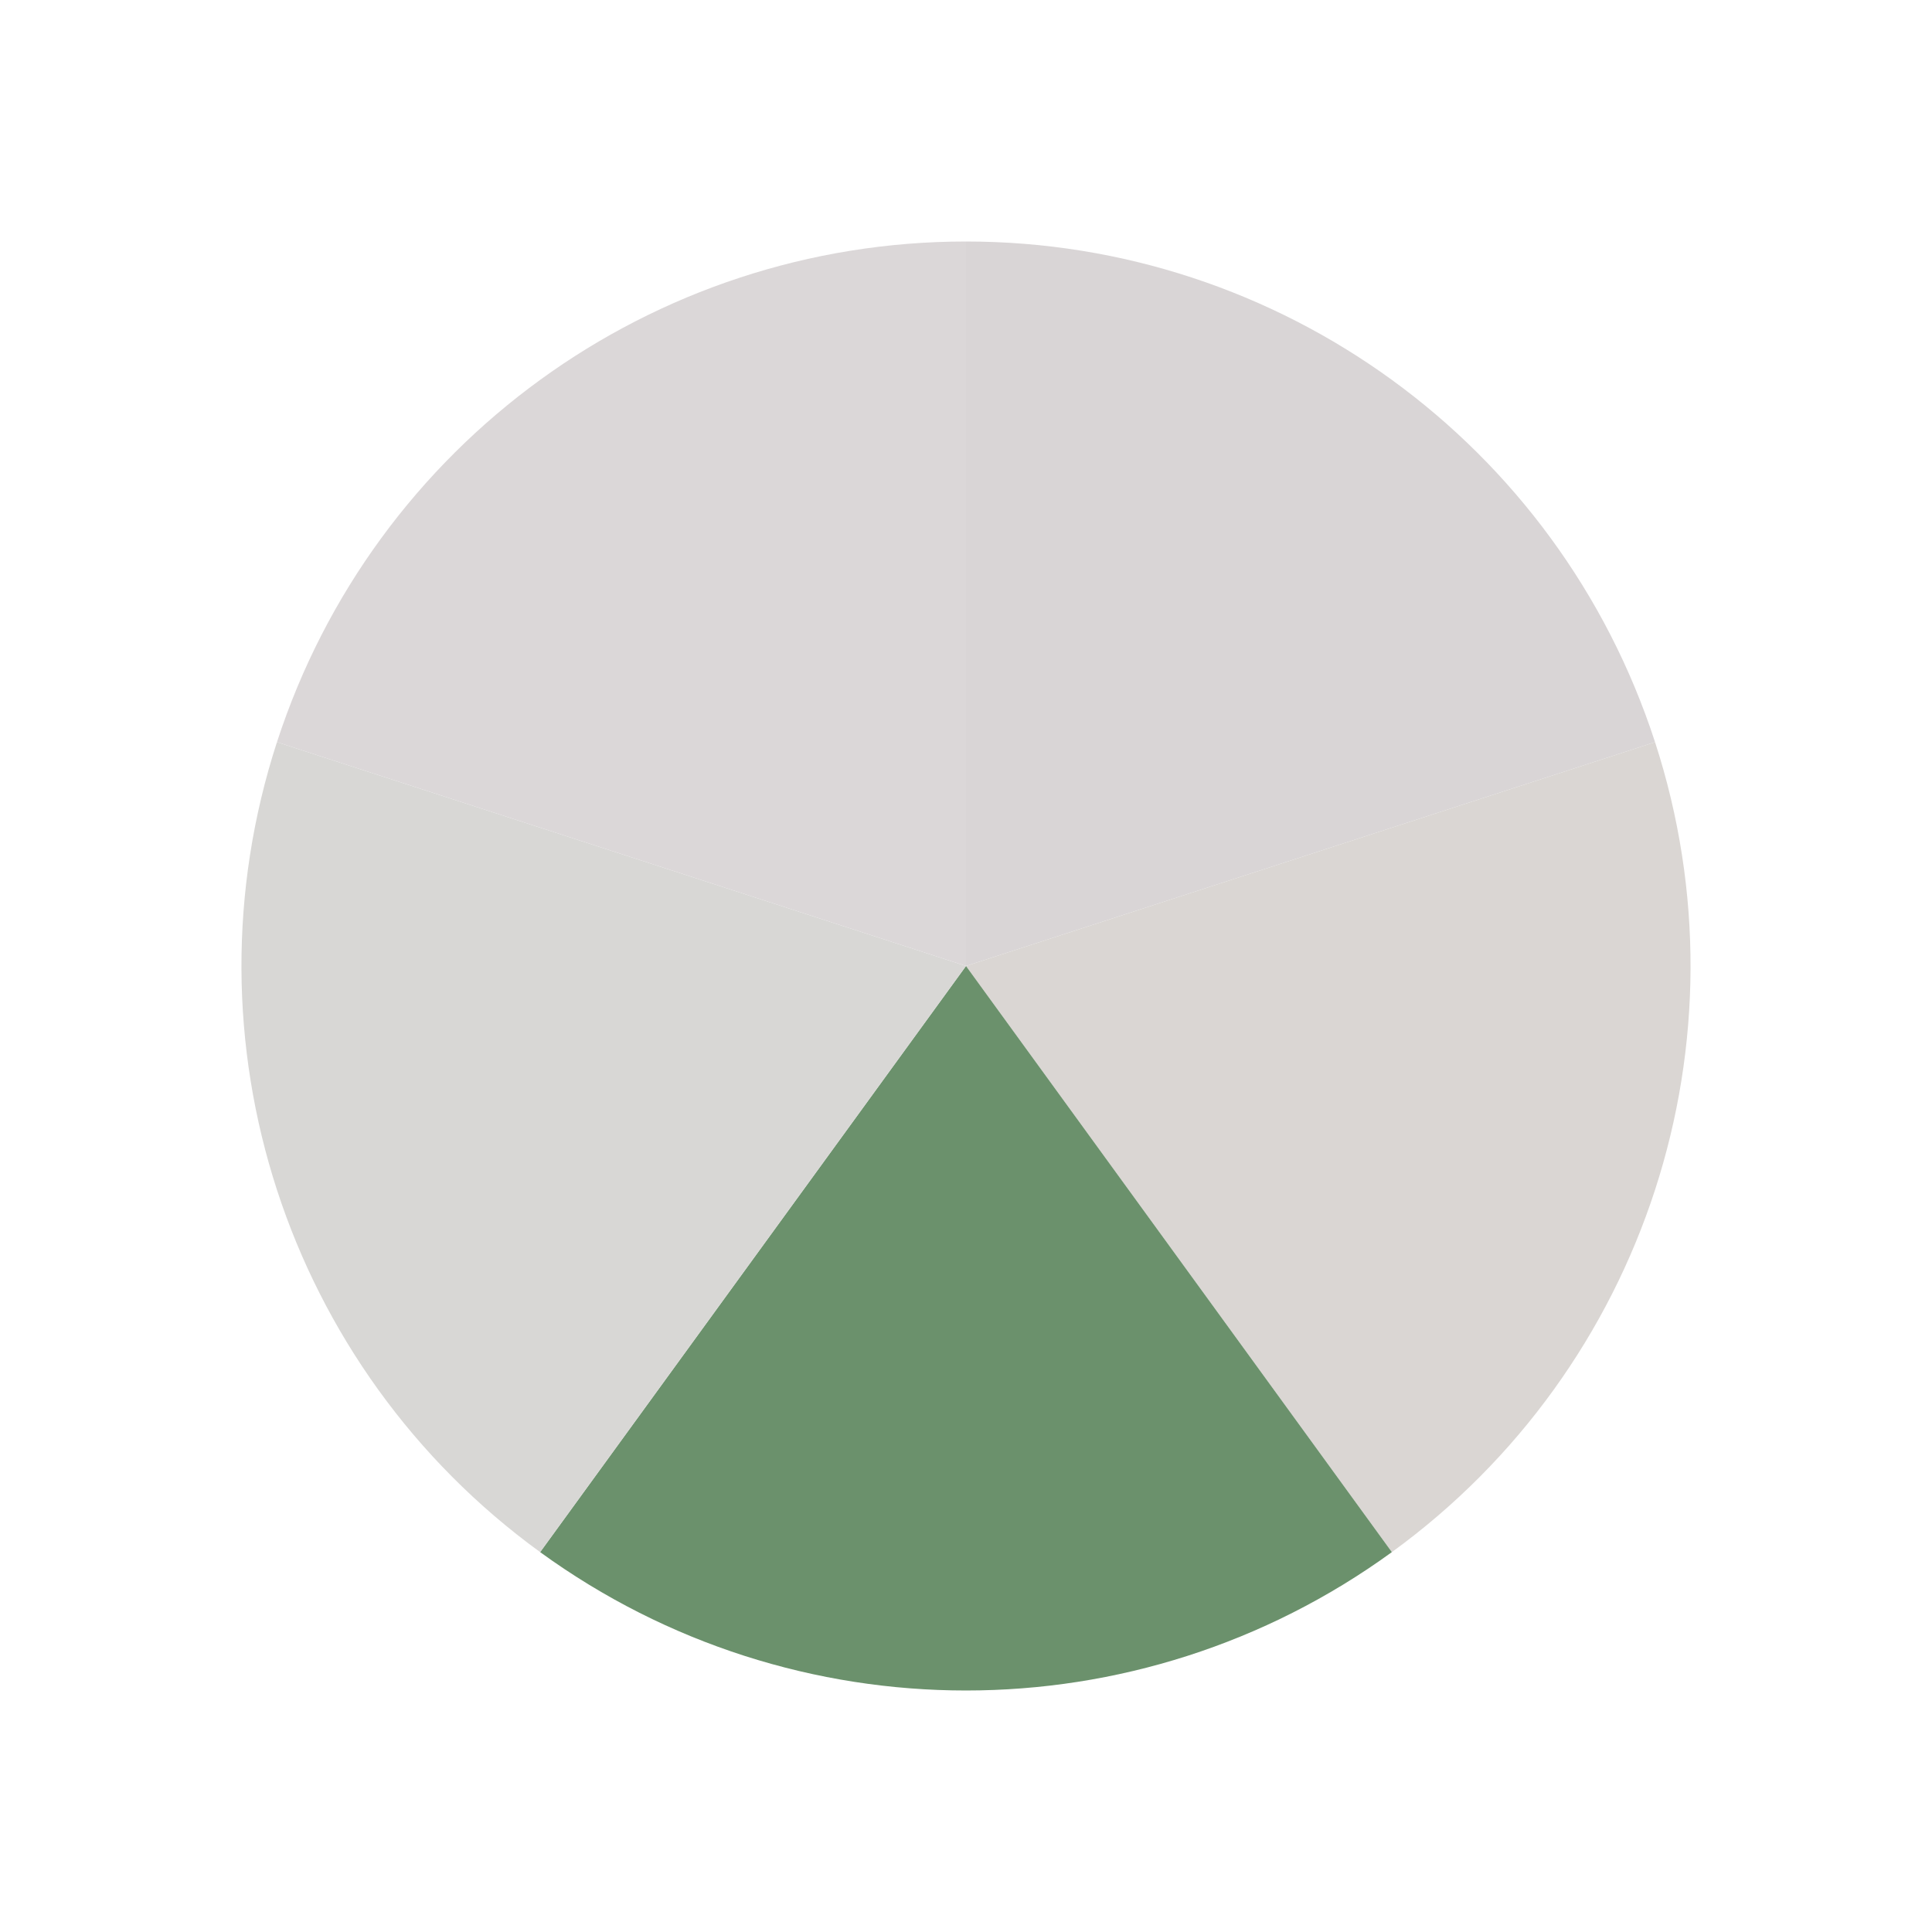
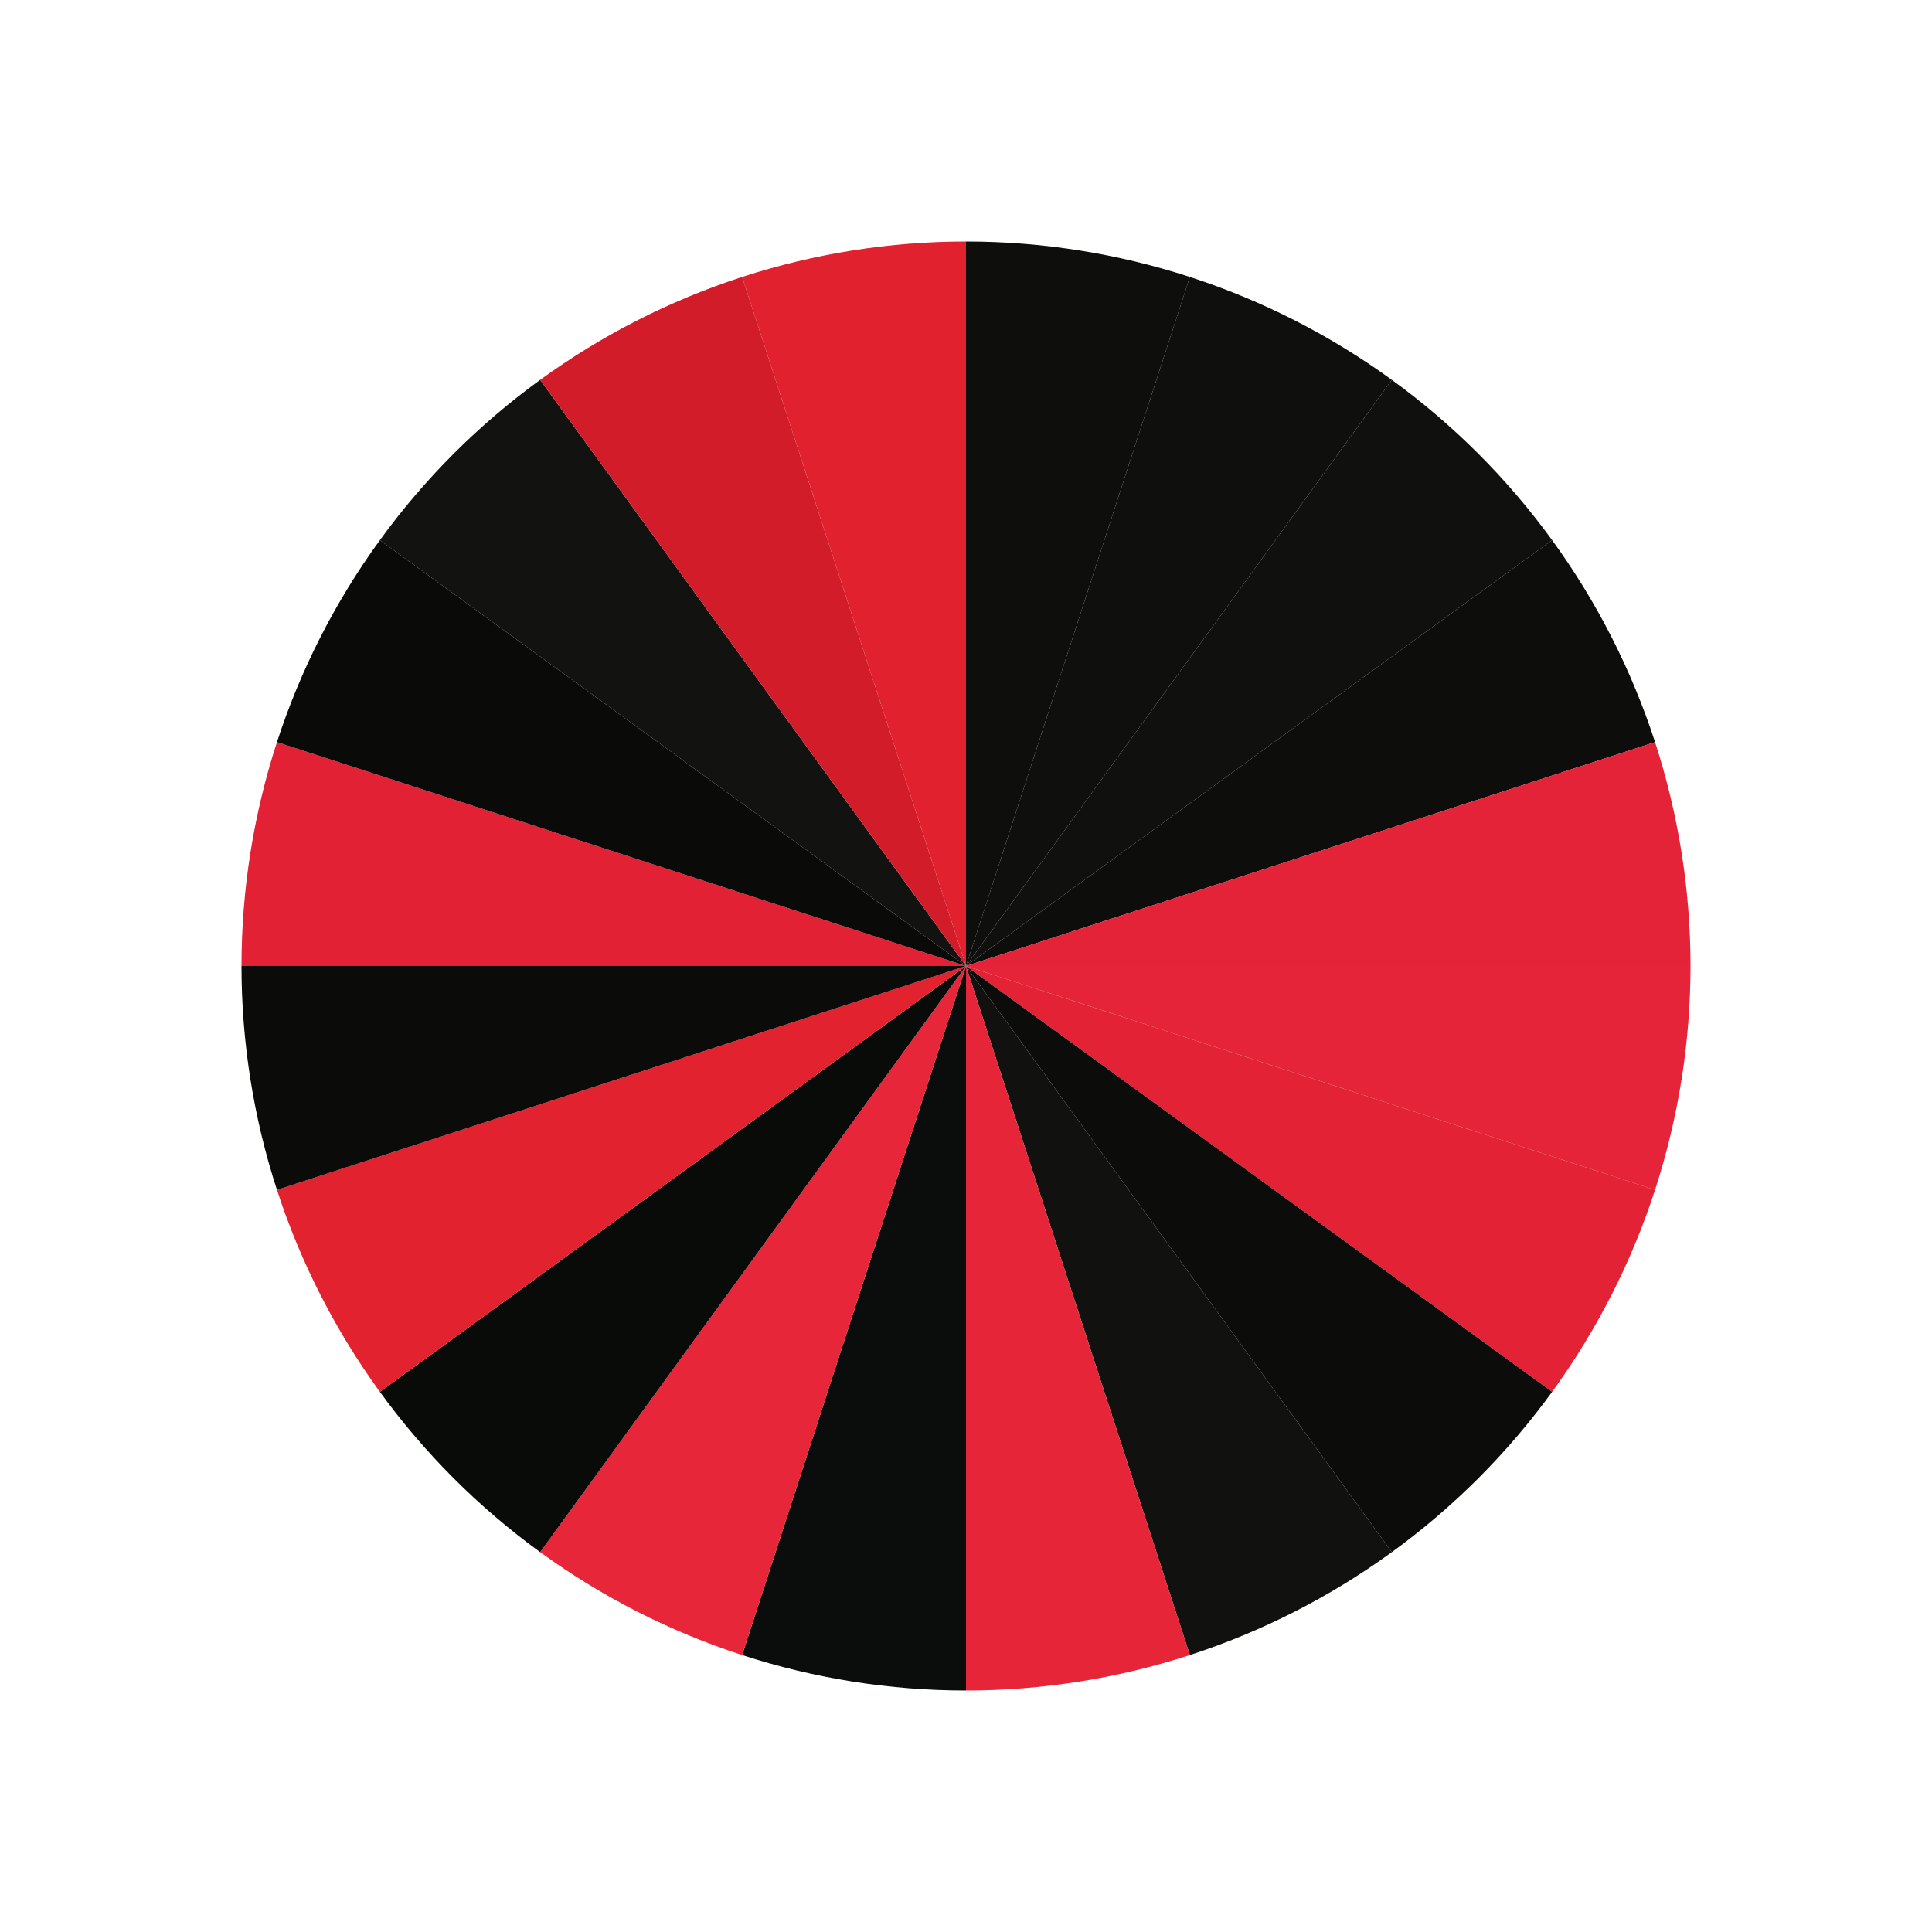
<svg xmlns="http://www.w3.org/2000/svg" width="400" height="400">
  <rect width="100%" height="100%" fill="#ffffff" />
-   <path d="M200.00,50.00 A150.00,150.00 0 0,1 342.66,153.65 L200.00,200.00 Z" fill=" #d9d5d6" />
-   <path d="M342.66,153.65 A150.00,150.00 0 0,1 288.17,321.35 L200.00,200.00 Z" fill="#dad6d3" />
-   <path d="M288.17,321.35 A150.00,150.00 0 0,1 111.83,321.35 L200.00,200.00 Z" fill="#6b916c" />
-   <path d="M111.83,321.35 A150.00,150.00 0 0,1 57.34,153.65 L200.00,200.00 Z" fill="#d8d7d5" />
-   <path d="M57.34,153.65 A150.00,150.00 0 0,1 200.00,50.00 L200.00,200.00 Z" fill="#dbd7d8" />
+   <path d="M200.00,50.00 A150.00,150.00 0 0,1 246.35,57.34 L200.00,200.00 Z" fill="#0e0e0c" />
+   <path d="M246.35,57.34 A150.00,150.00 0 0,1 288.17,78.65 L200.00,200.00 Z" fill="#0f0f0d" />
+   <path d="M288.17,78.65 A150.00,150.00 0 0,1 321.35,111.83 L200.00,200.00 Z" fill="#10100e" />
+   <path d="M321.35,111.83 A150.00,150.00 0 0,1 342.66,153.65 L200.00,200.00 Z" fill="#0d0d0b" />
+   <path d="M342.66,153.65 A150.00,150.00 0 0,1 350.00,200.00 L200.00,200.00 Z" fill="#e42338" />
+   <path d="M350.00,200.00 A150.00,150.00 0 0,1 342.66,246.35 L200.00,200.00 Z" fill="#e52439" />
+   <path d="M342.66,246.35 A150.00,150.00 0 0,1 321.35,288.17 L200.00,200.00 Z" fill="#e32235" />
+   <path d="M321.35,288.17 A150.00,150.00 0 0,1 288.17,321.35 L200.00,200.00 Z" fill="#0c0c0a" />
+   <path d="M288.17,321.35 A150.00,150.00 0 0,1 246.35,342.66 L200.00,200.00 Z" fill="#11110f" />
+   <path d="M246.35,342.66 A150.00,150.00 0 0,1 200.00,350.00 L200.00,200.00 Z" fill="#e62538" />
+   <path d="M200.00,350.00 A150.00,150.00 0 0,1 153.65,342.66 L200.00,200.00 Z" fill="#0b0d0c" />
+   <path d="M153.65,342.66 A150.00,150.00 0 0,1 111.83,321.35 L200.00,200.00 Z" fill="#e72639" />
+   <path d="M111.83,321.35 A150.00,150.00 0 0,1 78.65,288.17 L200.00,200.00 Z" fill="#090b08" />
+   <path d="M78.65,288.17 A150.00,150.00 0 0,1 57.34,246.35 L200.00,200.00 Z" fill="#e2222f" />
+   <path d="M57.34,246.35 A150.00,150.00 0 0,1 50.00,200.00 L200.00,200.00 Z" fill="#0b0b09" />
+   <path d="M50.00,200.00 A150.00,150.00 0 0,1 57.34,153.65 L200.00,200.00 Z" fill="#e22134" />
+   <path d="M57.34,153.65 A150.00,150.00 0 0,1 78.65,111.83 L200.00,200.00 Z" fill="#0a0a08" />
+   <path d="M78.65,111.83 A150.00,150.00 0 0,1 111.83,78.65 L200.00,200.00 Z" fill="#121210" />
+   <path d="M111.83,78.65 A150.00,150.00 0 0,1 153.65,57.34 L200.00,200.00 Z" fill="#d21c29" />
+   <path d="M153.65,57.34 A150.00,150.00 0 0,1 200.00,50.00 L200.00,200.00 Z" fill="#e1212e" />
</svg>
